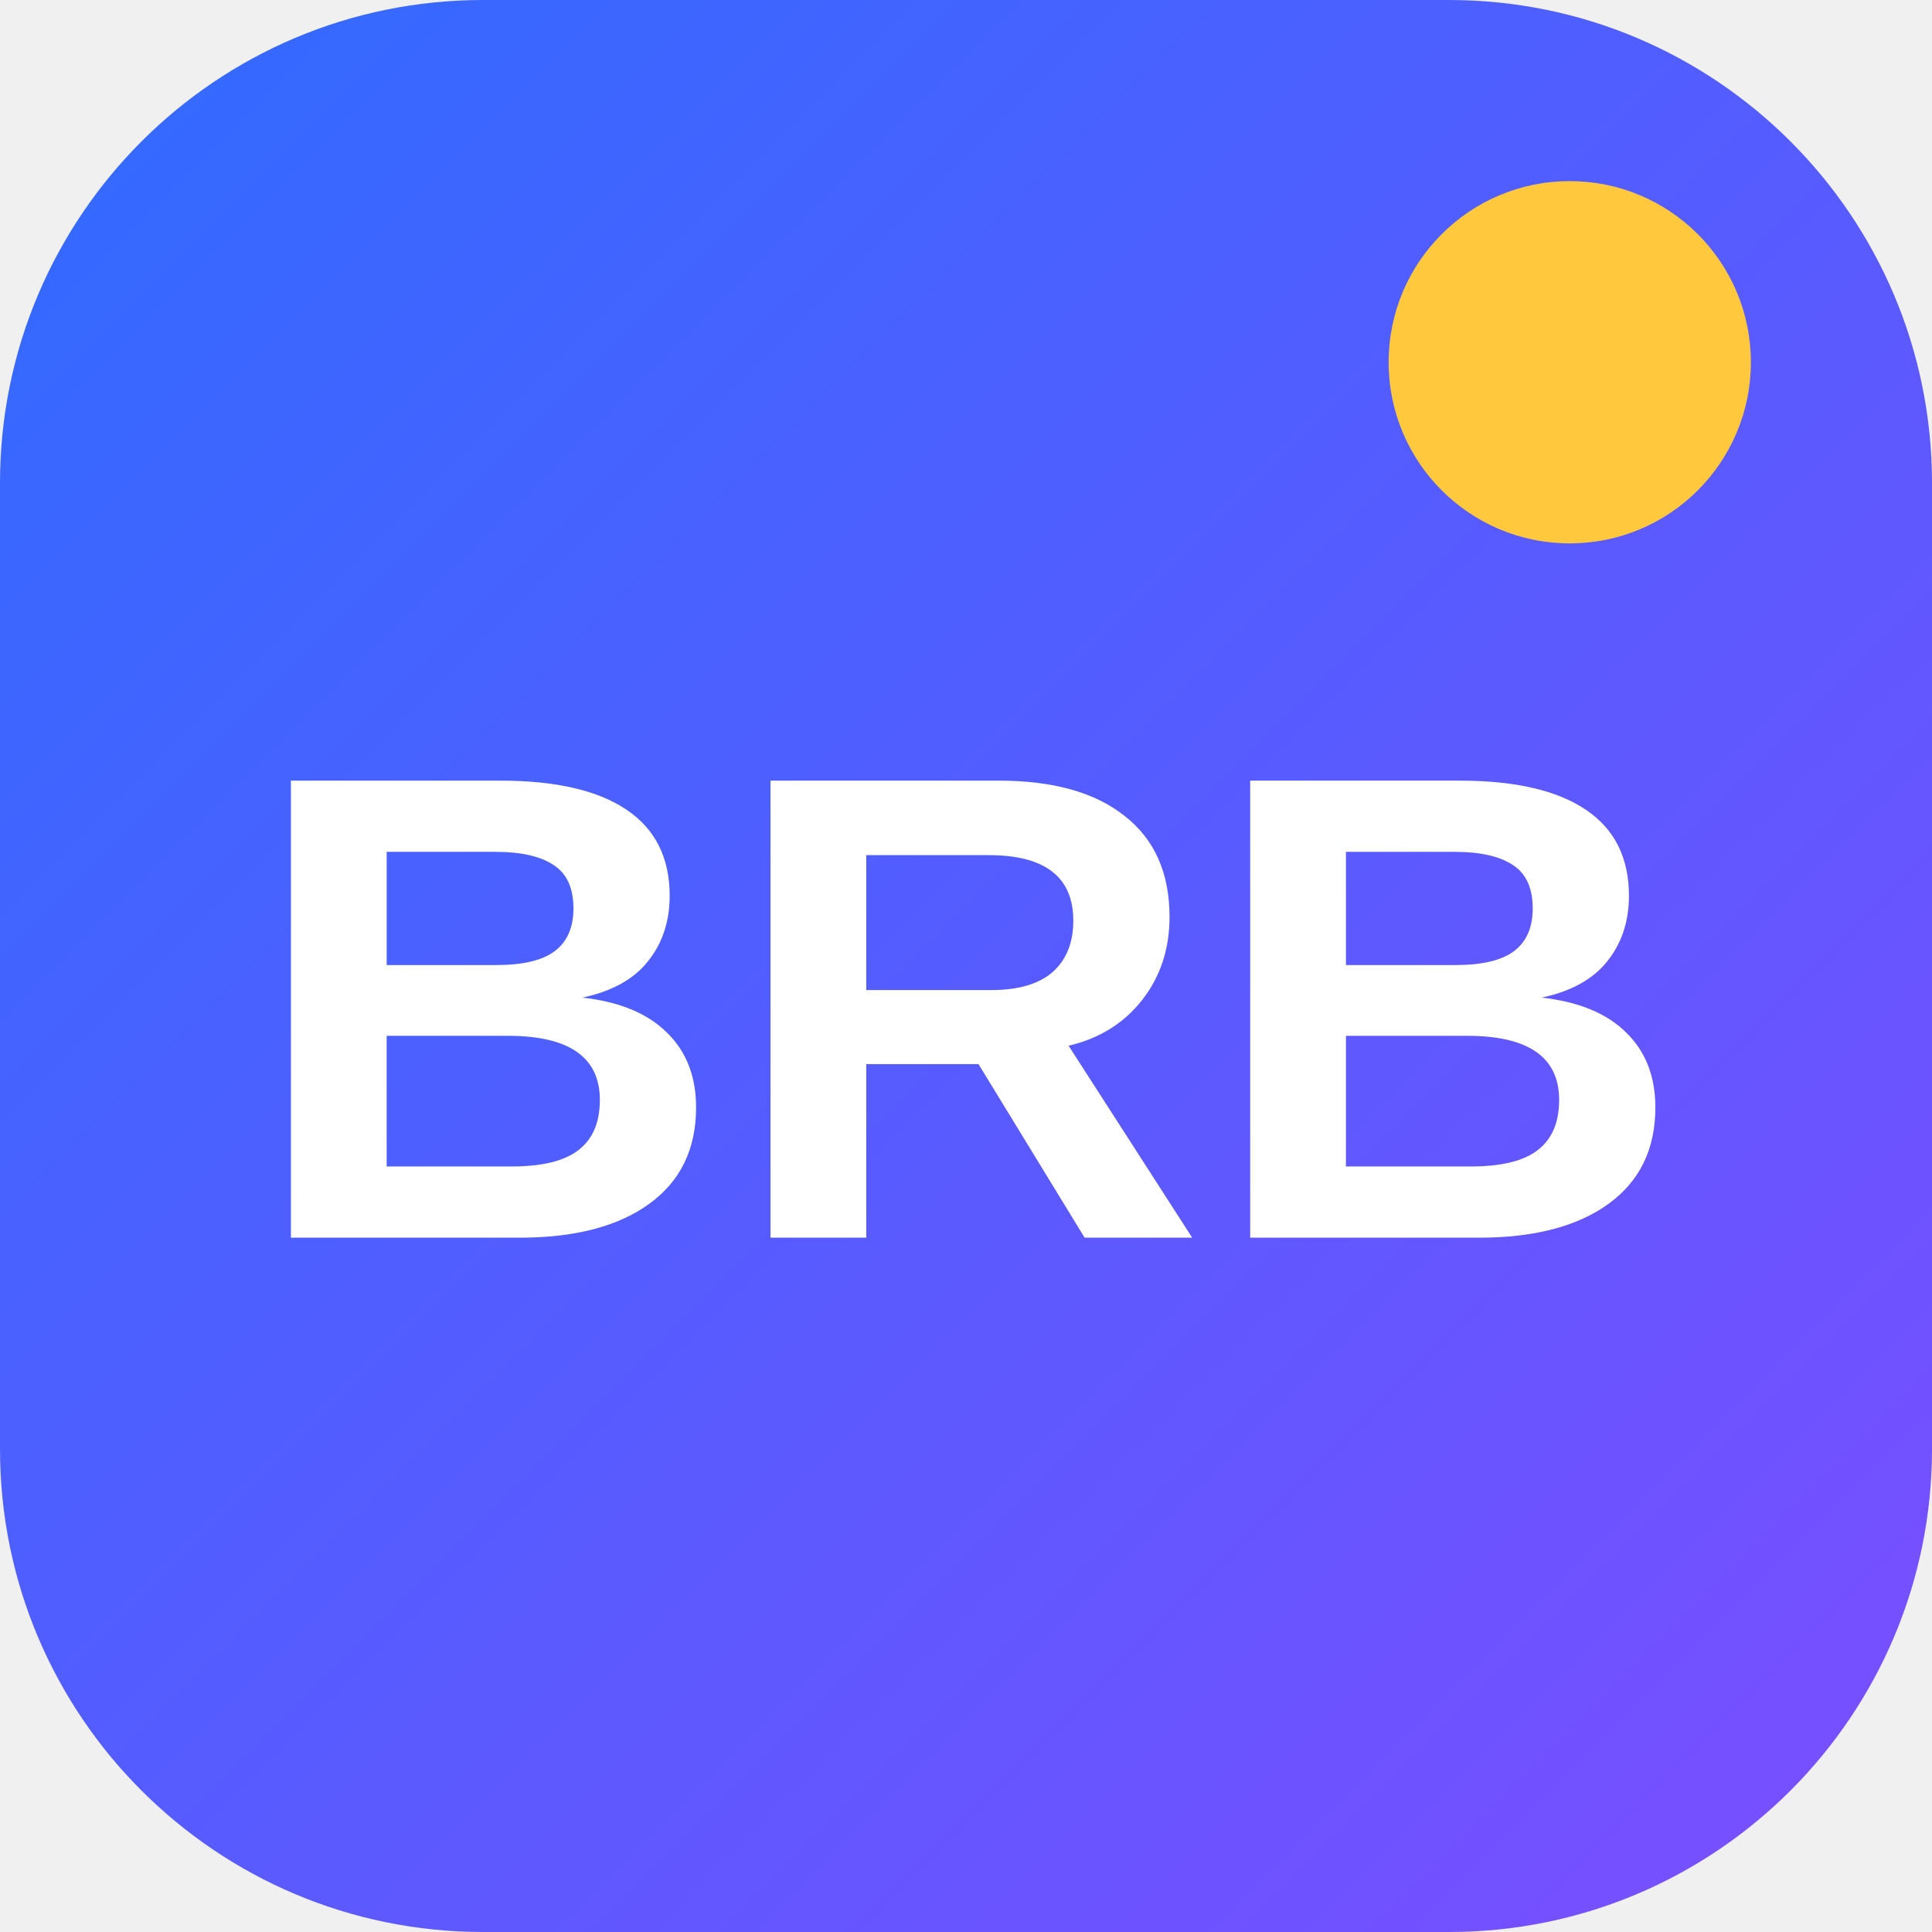
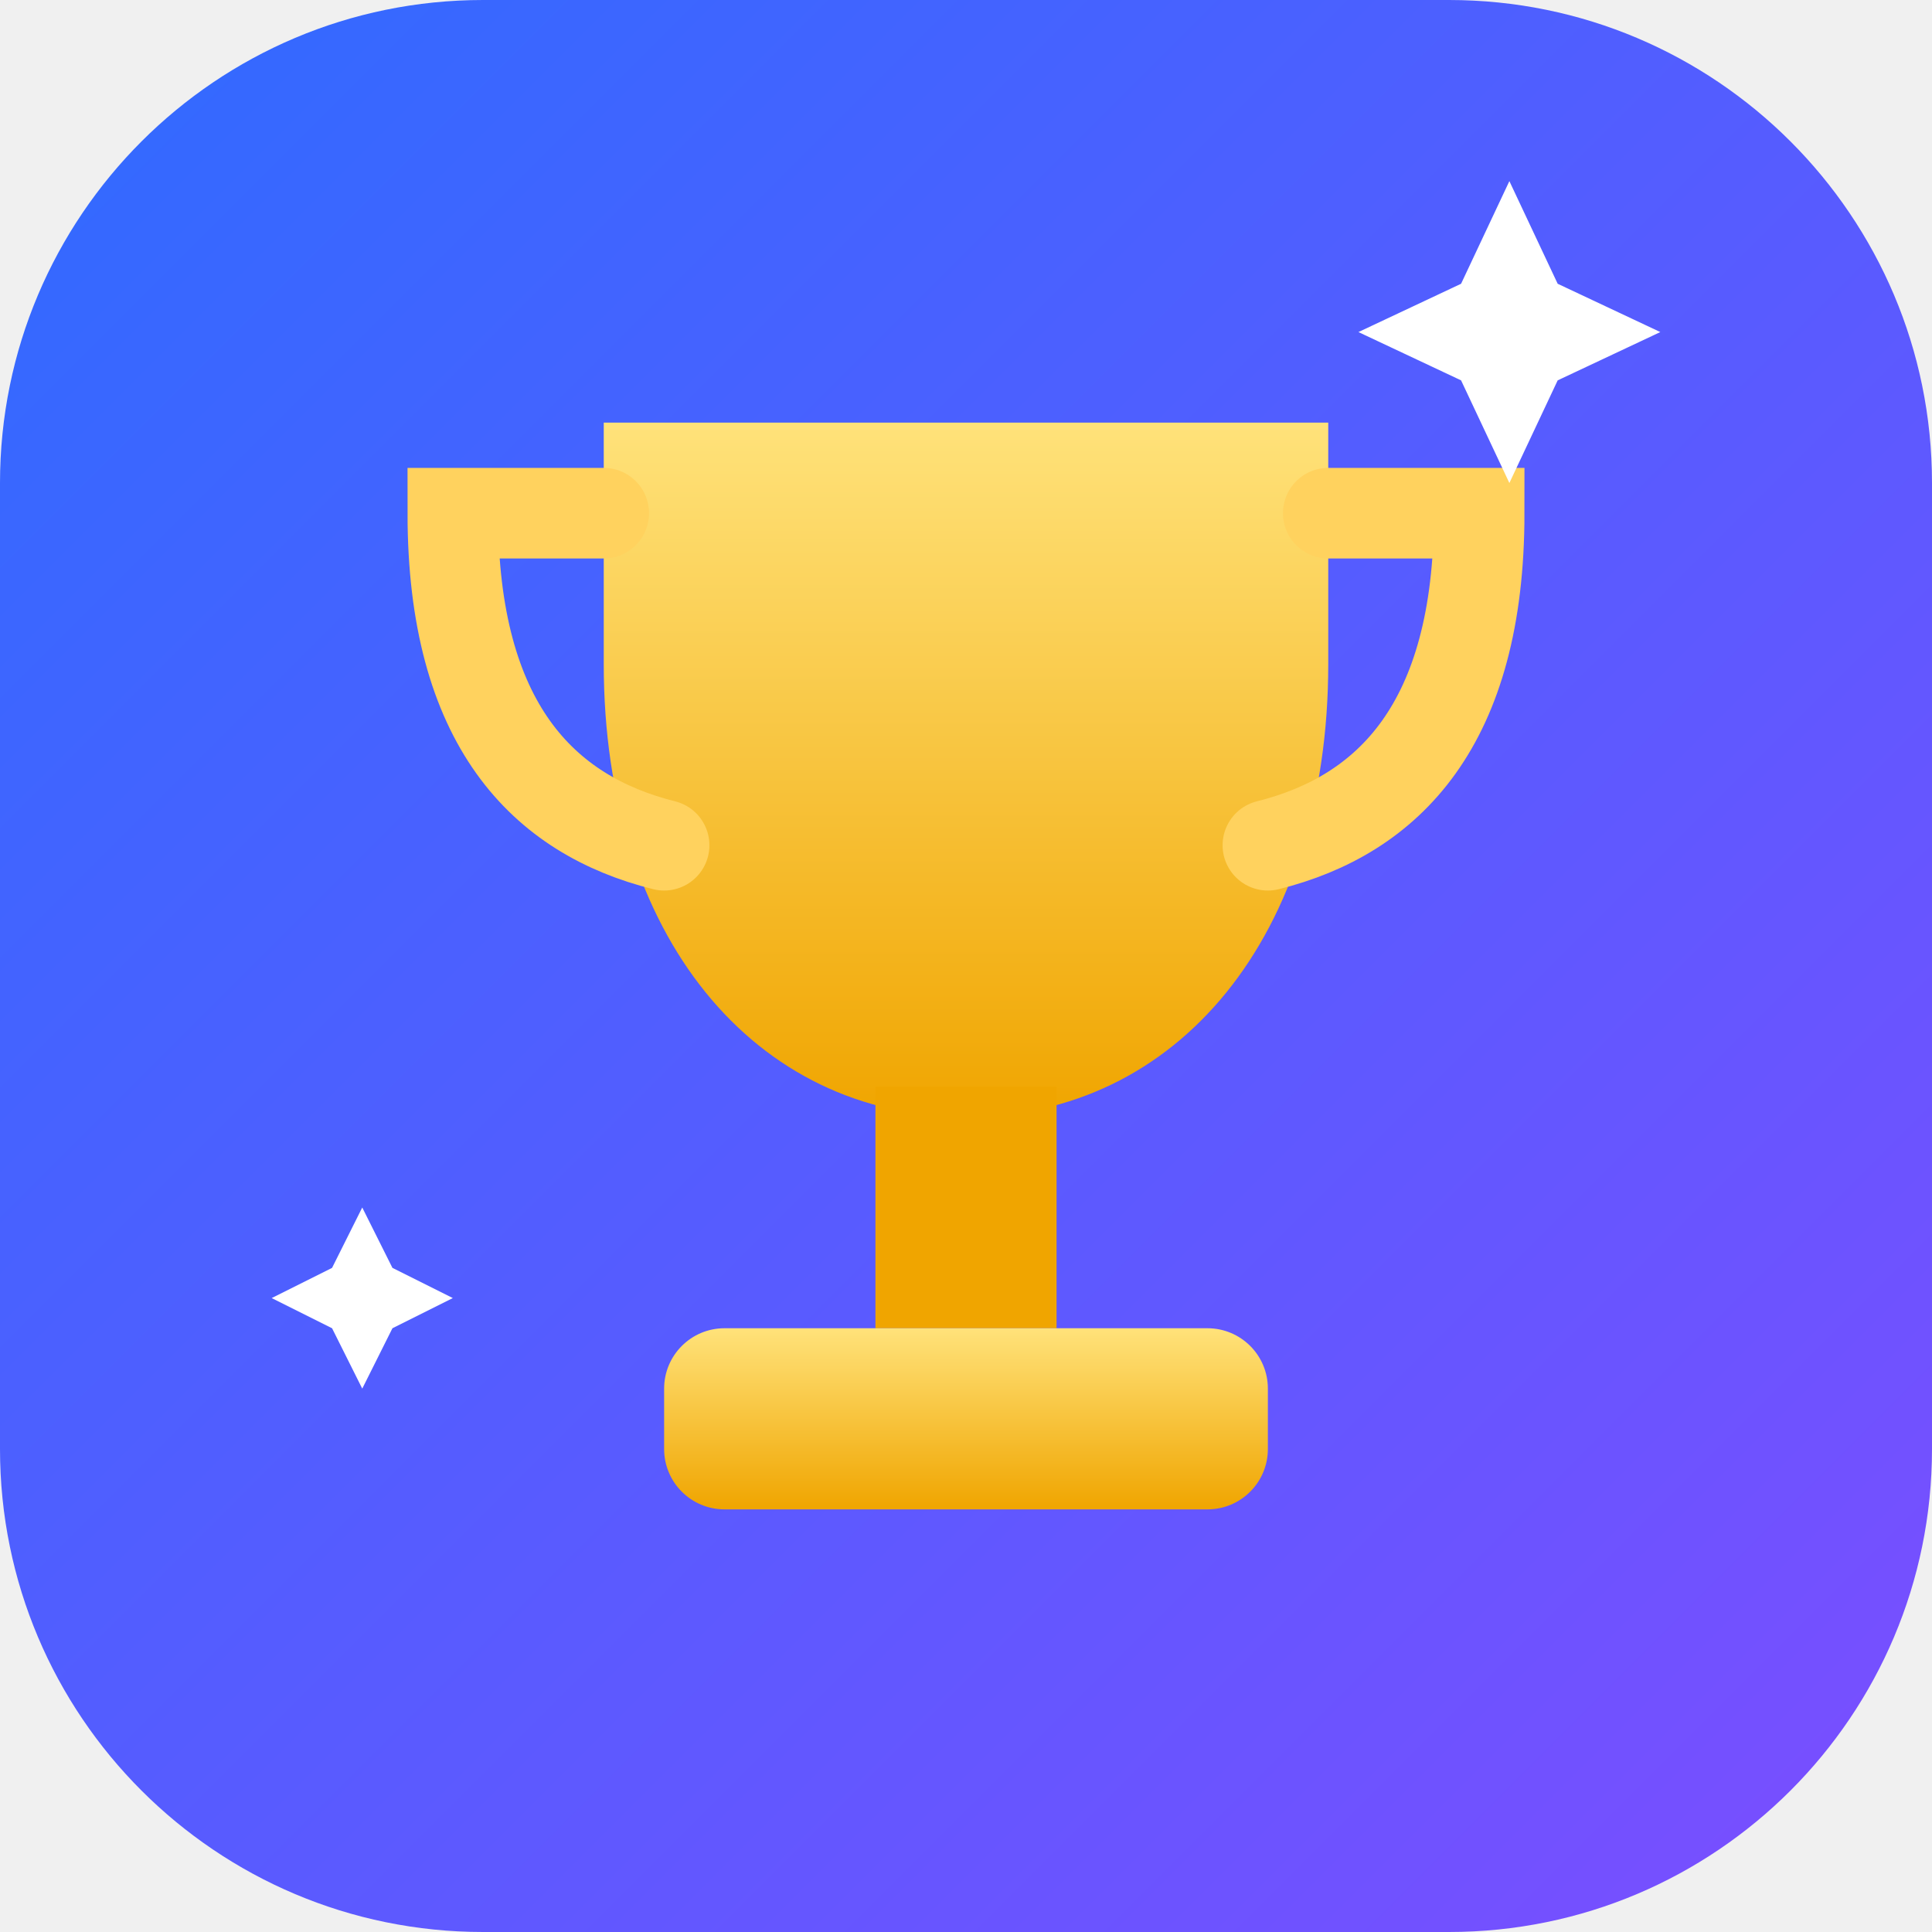
<svg xmlns="http://www.w3.org/2000/svg" viewBox="0 0 64 64">
  <defs>
    <linearGradient id="g" x1="0" y1="0" x2="1" y2="1">
      <stop offset="0" stop-color="#2f6bff" />
      <stop offset="1" stop-color="#7c4dff" />
    </linearGradient>
+     <linearGradient id="c" x1="0" y1="0" x2="0" y2="1">
+       <stop offset="0" stop-color="#ffe27a" />
+       <stop offset="1" stop-color="#f0a500" />
+     </linearGradient>
  </defs>
  <rect width="64" height="64" rx="16" fill="url(#g)" />
-   <text x="32" y="41" font-family="Arial Rounded MT Bold,Arial,sans-serif" font-size="22" font-weight="900" text-anchor="middle" fill="#fff">BRB</text>
-   <circle cx="52" cy="12" r="6" fill="#ffc83d" />
+   <path d="M20 14h24v8c0 9-5 15-12 15s-12-6-12-15z" fill="url(#c)" />
+   <path d="M20 17h-5c0 7 3 10 7 11M44 17h5c0 7-3 10-7 11" fill="none" stroke="#ffd25e" stroke-width="3" stroke-linecap="round" />
+   <rect x="29" y="36" width="6" height="8" fill="#f0a500" />
+   <rect x="22" y="44" width="20" height="6" rx="2" fill="url(#c)" />
+   <path d="M50 6l1.6 3.4L55 11l-3.4 1.6L50 16l-1.6-3.4L45 11l3.4-1.6z" fill="#fff" />
+   <path d="M12 40l1 2 2 1-2 1-1 2-1-2-2-1 2-1z" fill="#fff" />
</svg>
